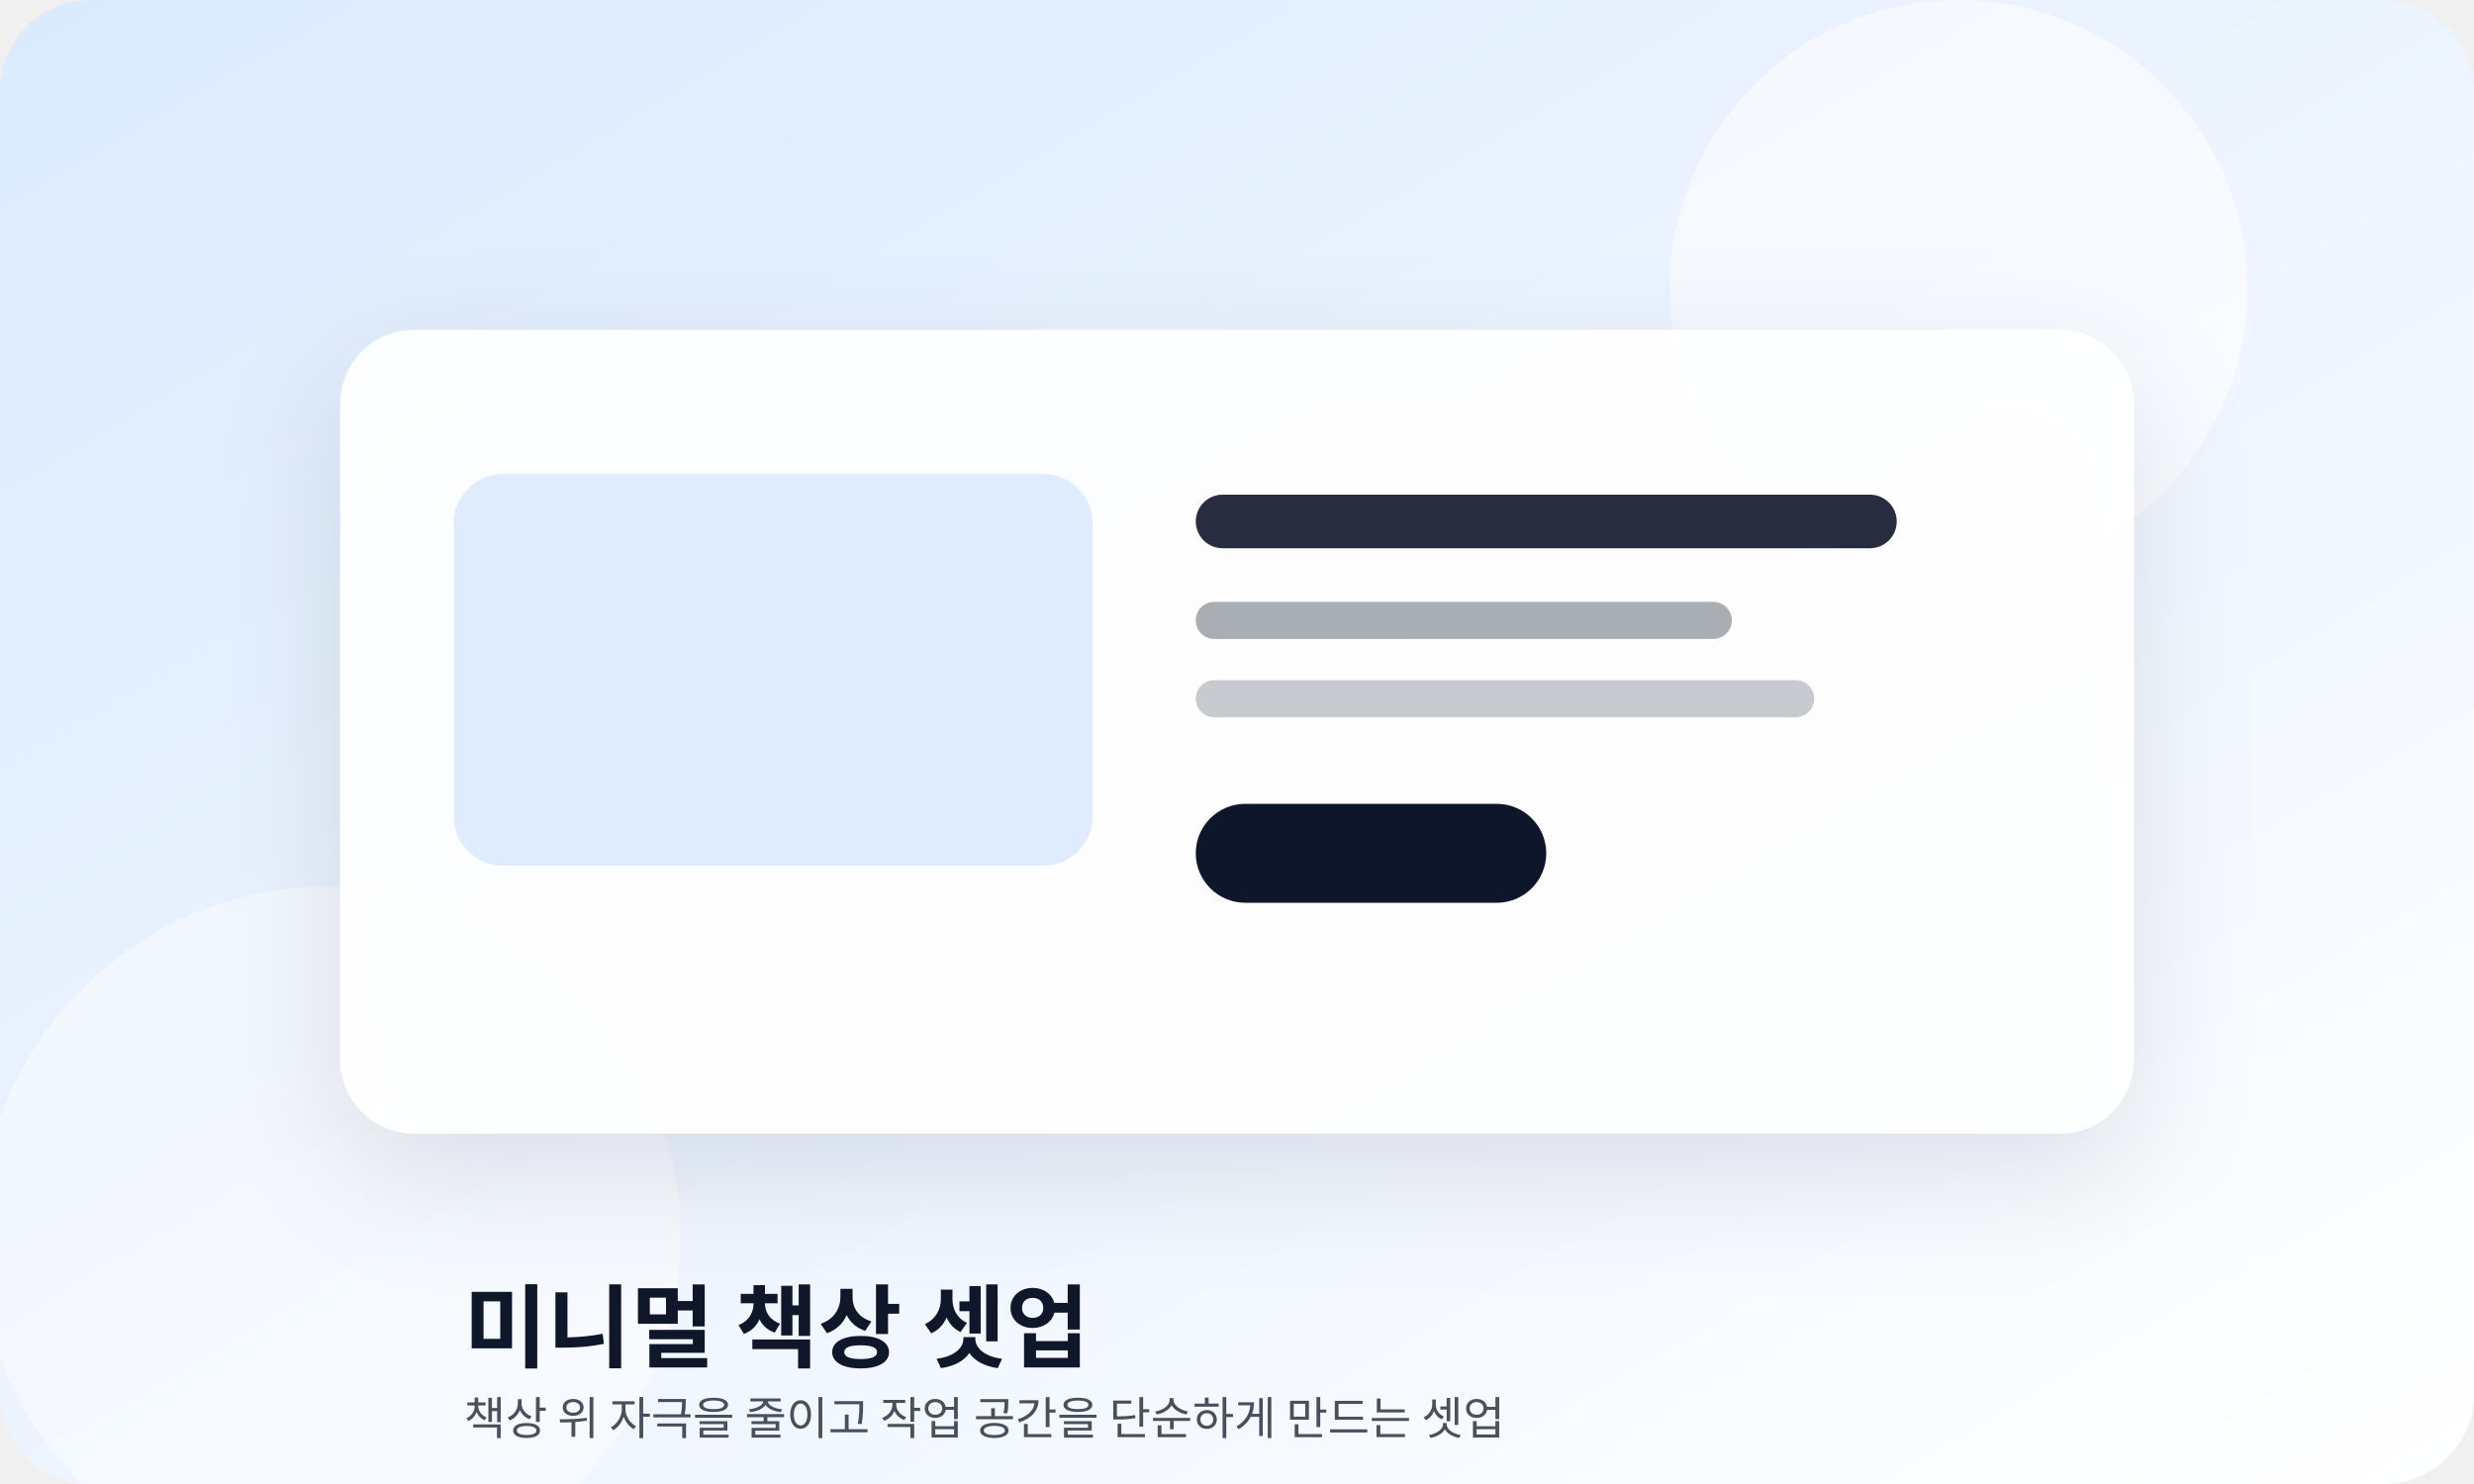
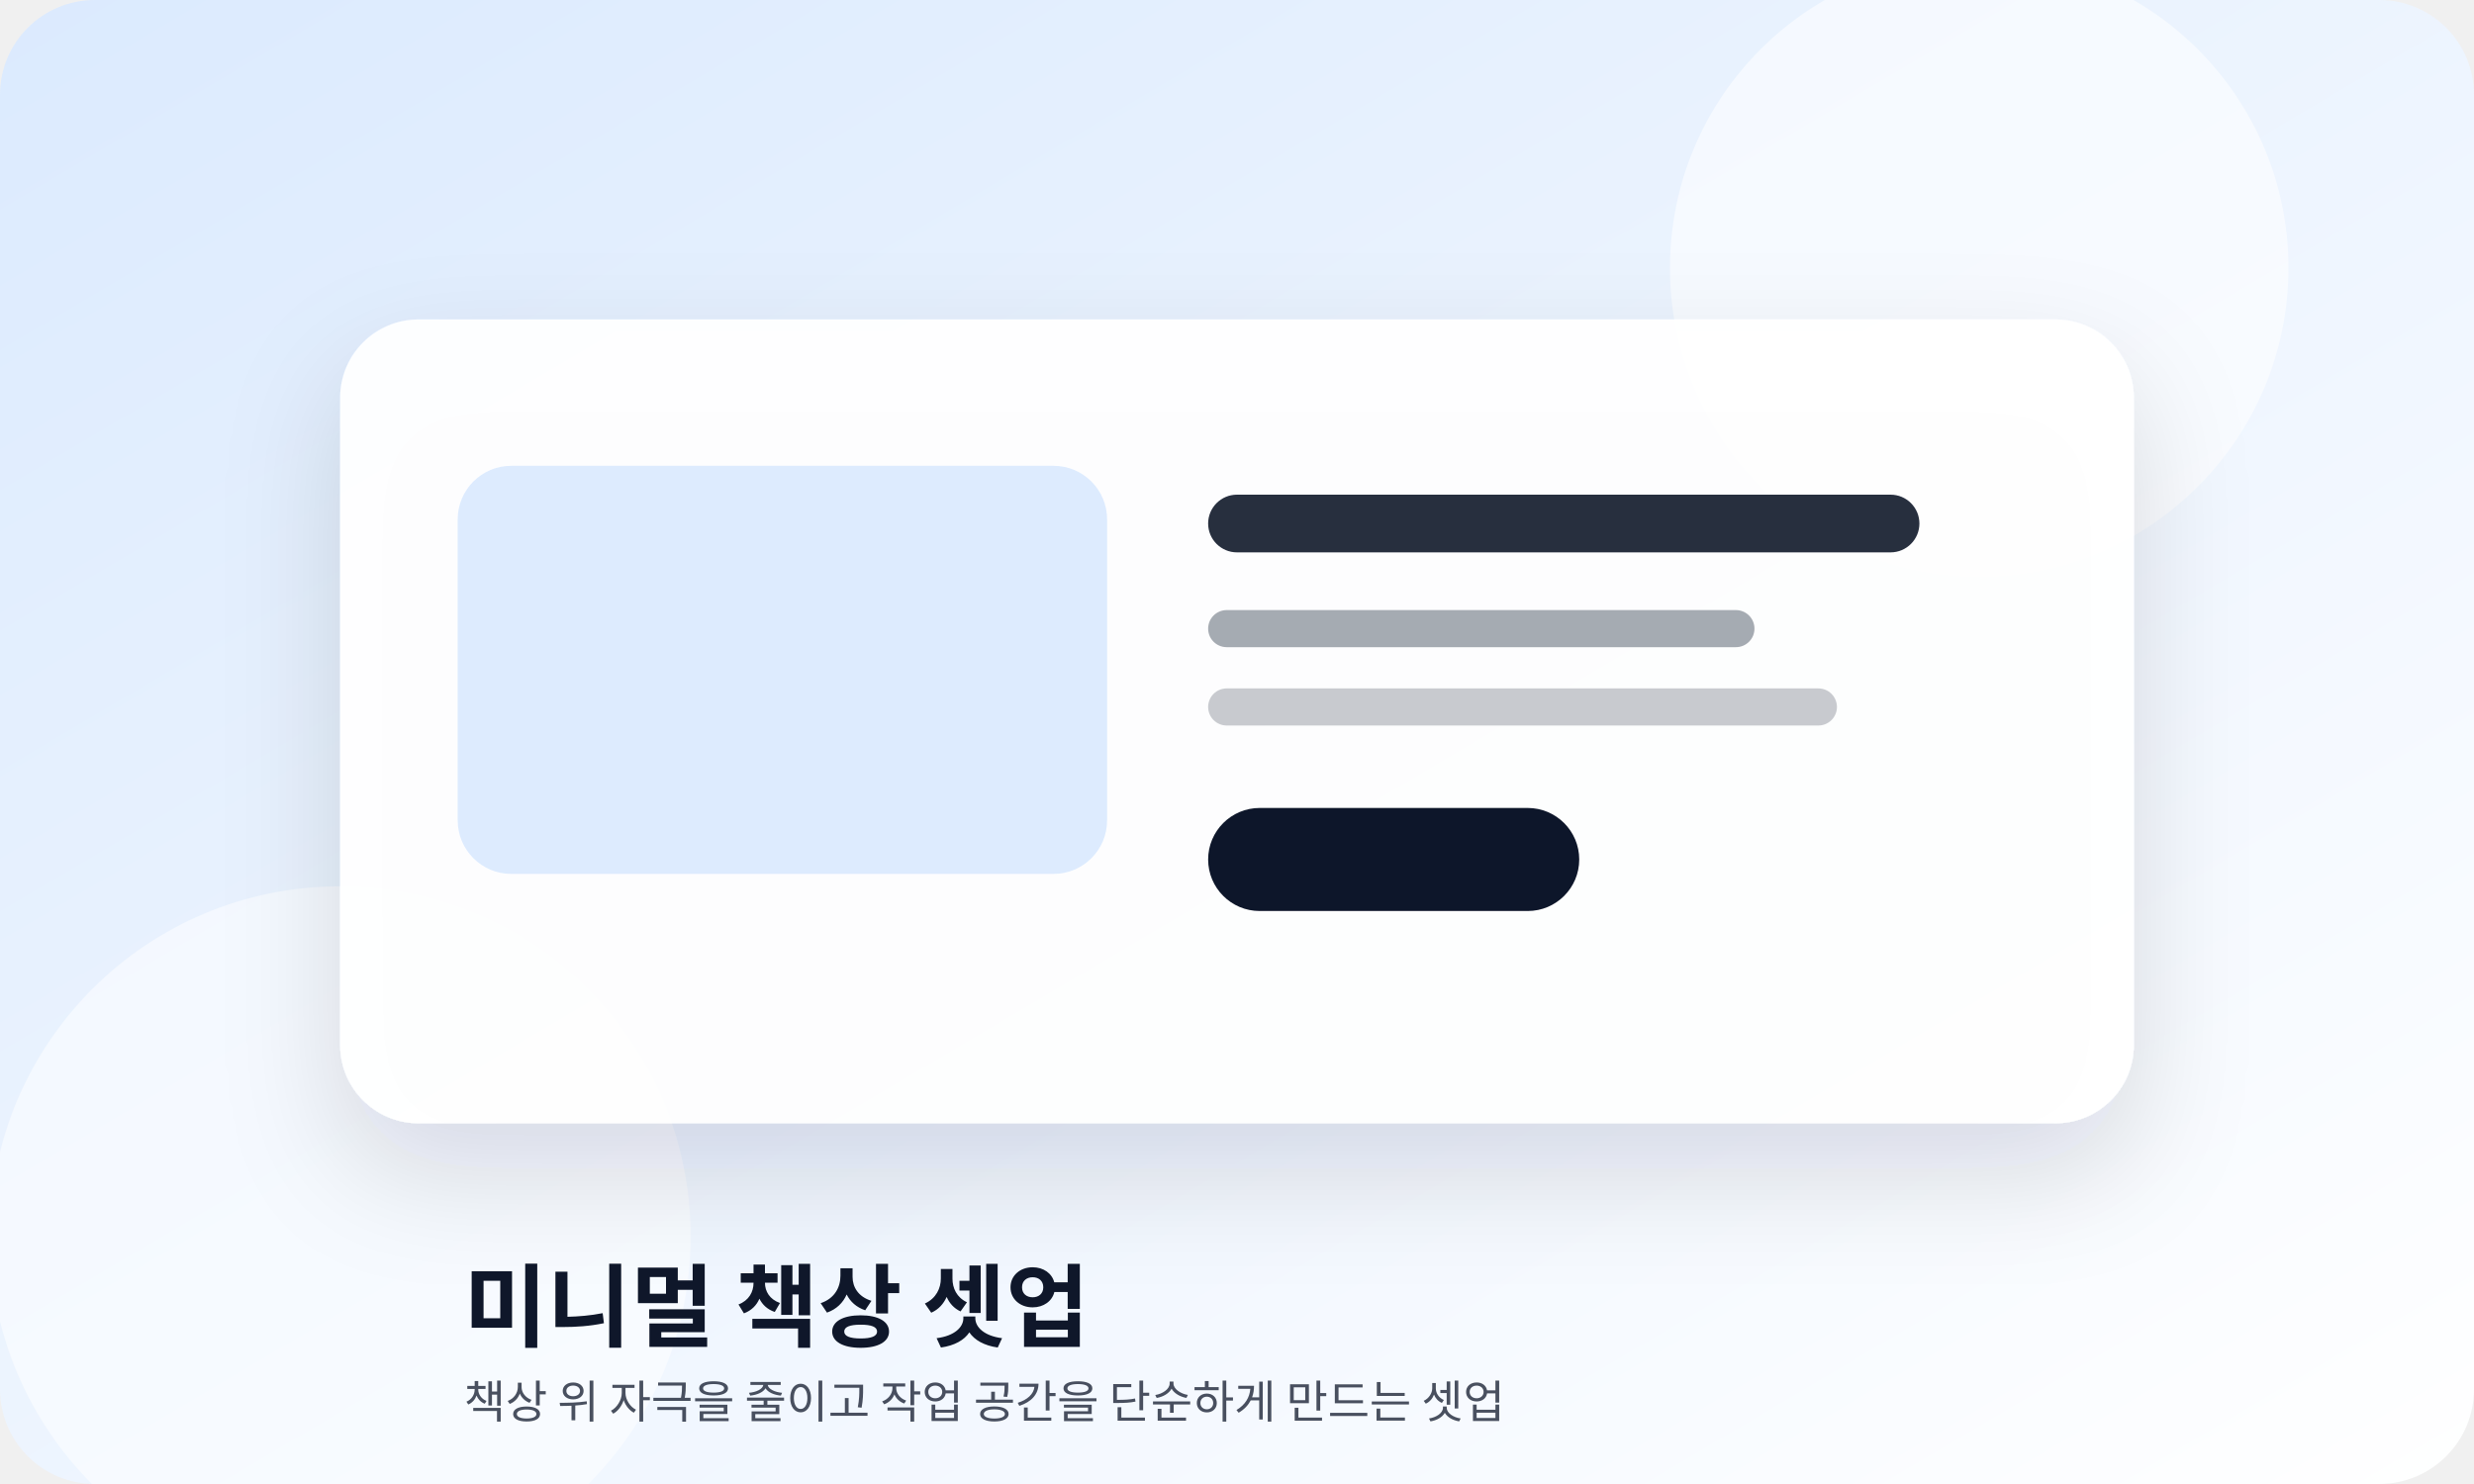
<svg xmlns="http://www.w3.org/2000/svg" width="1200" height="720" viewBox="0 0 1200 720" role="img" aria-label="미니멀 책상 셋업">
  <defs>
    <linearGradient id="g" x1="0" x2="1" y1="0" y2="1">
      <stop stop-color="#dbeafe" offset="0" />
      <stop stop-color="#ffffff" offset="1" />
    </linearGradient>
-     <filter id="s" x="-20%" y="-20%" width="140%" height="140%">
-       <feDropShadow dx="0" dy="20" stdDeviation="30" flood-color="#0f172a" flood-opacity=".12" />
+     <filter id="shadow" x="-20%" y="-20%" width="140%" height="140%">
+       <feDropShadow dx="0" dy="24" stdDeviation="28" flood-color="#0f172a" flood-opacity=".14" />
    </filter>
  </defs>
-   <rect width="1200" height="720" rx="44" fill="url(#g)" />
-   <circle cx="950" cy="140" r="140" fill="#fff" opacity=".55" />
-   <circle cx="160" cy="600" r="170" fill="#fff" opacity=".45" />
-   <g filter="url(#s)">
-     <rect x="165" y="160" width="870" height="390" rx="36" fill="#fff" opacity=".92" />
-     <rect x="220" y="230" width="310" height="190" rx="24" fill="#dbeafe" opacity=".9" />
-     <rect x="580" y="240" width="340" height="26" rx="13" fill="#0f172a" opacity=".9" />
-     <rect x="580" y="292" width="260" height="18" rx="9" fill="#0f172a" opacity=".35" />
-     <rect x="580" y="330" width="300" height="18" rx="9" fill="#0f172a" opacity=".22" />
-     <rect x="580" y="390" width="170" height="48" rx="24" fill="#0f172a" />
+   <rect width="1200" height="720" rx="46" fill="url(#g)" />
+   <circle cx="960" cy="130" r="150" fill="#ffffff" opacity=".55" />
+   <circle cx="165" cy="600" r="170" fill="#ffffff" opacity=".5" />
+   <g filter="url(#shadow)">
+     <rect x="165" y="155" width="870" height="390" rx="38" fill="#fff" opacity=".94" />
+     <rect x="222" y="226" width="315" height="198" rx="26" fill="#dbeafe" opacity=".95" />
+     <rect x="586" y="240" width="345" height="28" rx="14" fill="#0f172a" opacity=".9" />
+     <rect x="586" y="296" width="265" height="18" rx="9" fill="#0f172a" opacity=".36" />
+     <rect x="586" y="334" width="305" height="18" rx="9" fill="#0f172a" opacity=".22" />
+     <rect x="586" y="392" width="180" height="50" rx="25" fill="#0f172a" />
  </g>
-   <text x="225" y="660" fill="#0f172a" font-family="Arial, sans-serif" font-size="44" font-weight="800">미니멀 책상 셋업</text>
-   <text x="225" y="696" fill="#0f172a" opacity=".75" font-family="Arial, sans-serif" font-size="22">책상 위 자극을 줄이고 작업 공간을 단순하게 만드는 셋업</text>
+   <text x="225" y="650" fill="#0f172a" font-family="Arial, sans-serif" font-size="44" font-weight="800">미니멀 책상 셋업</text>
+   <text x="225" y="688" fill="#0f172a" opacity=".75" font-family="Arial, sans-serif" font-size="22">책상 위 자극을 줄이고 작업 공간을 단순하게 만드는 셋업</text>
</svg>
